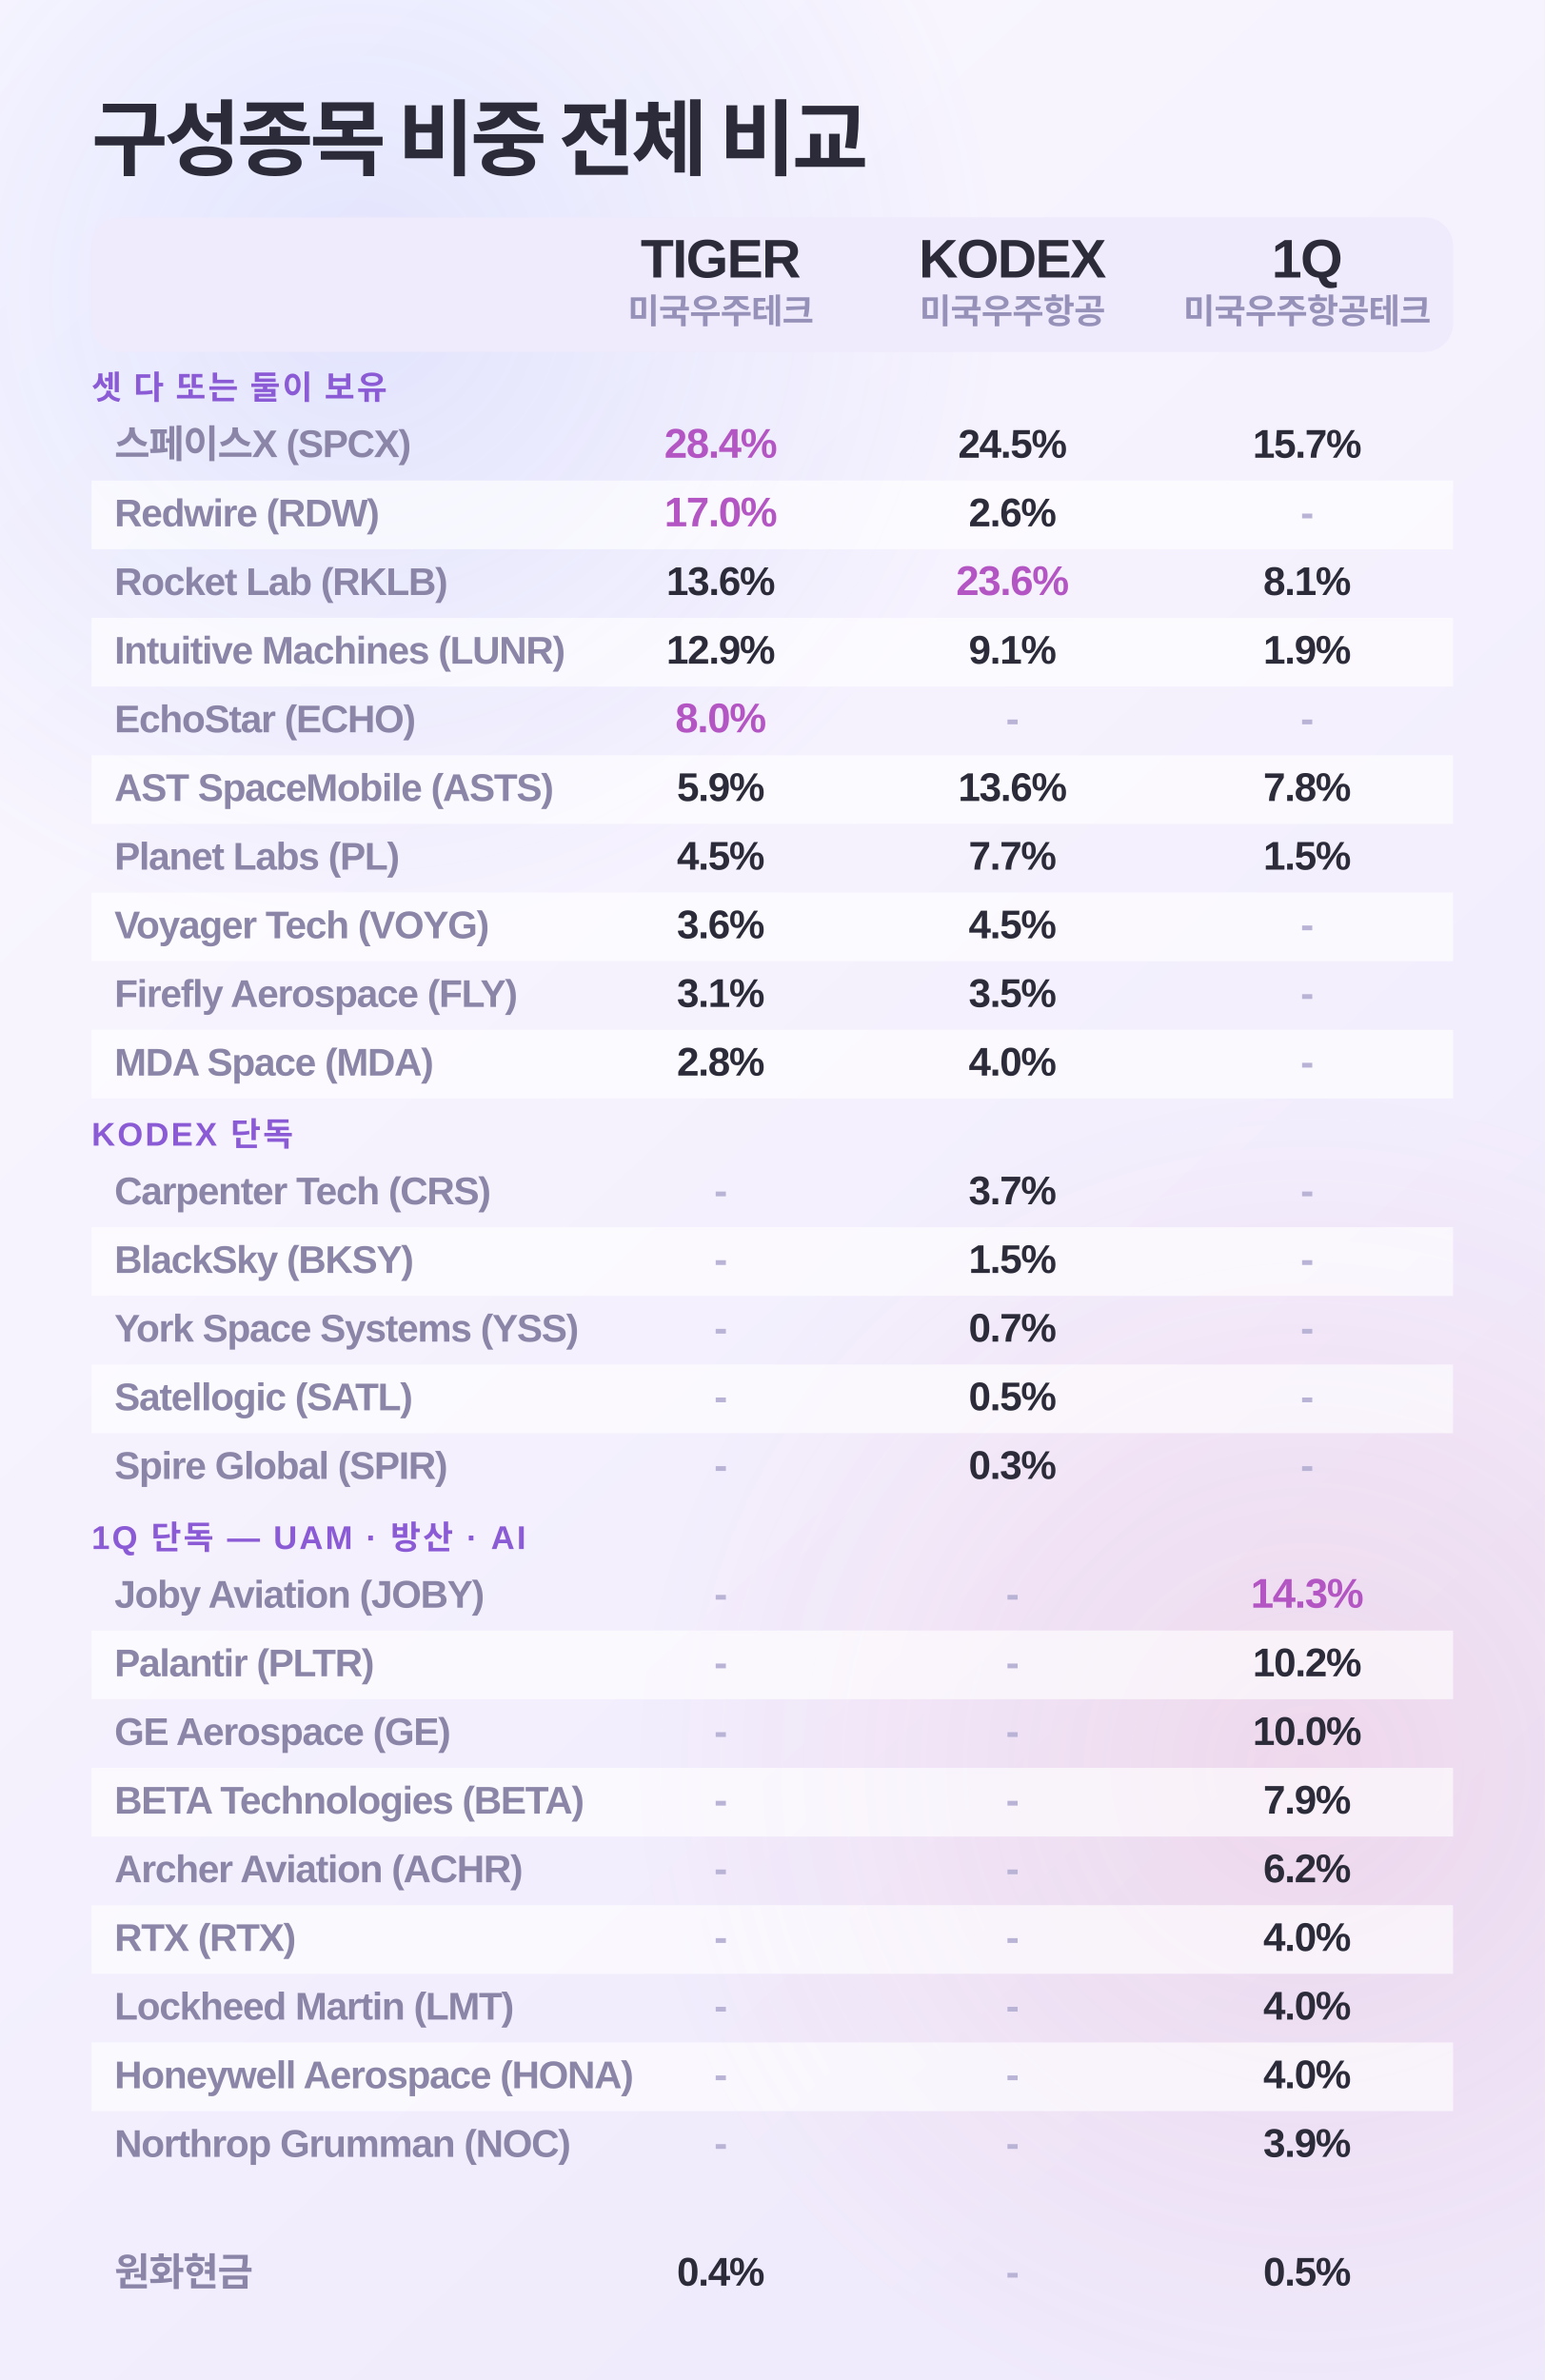
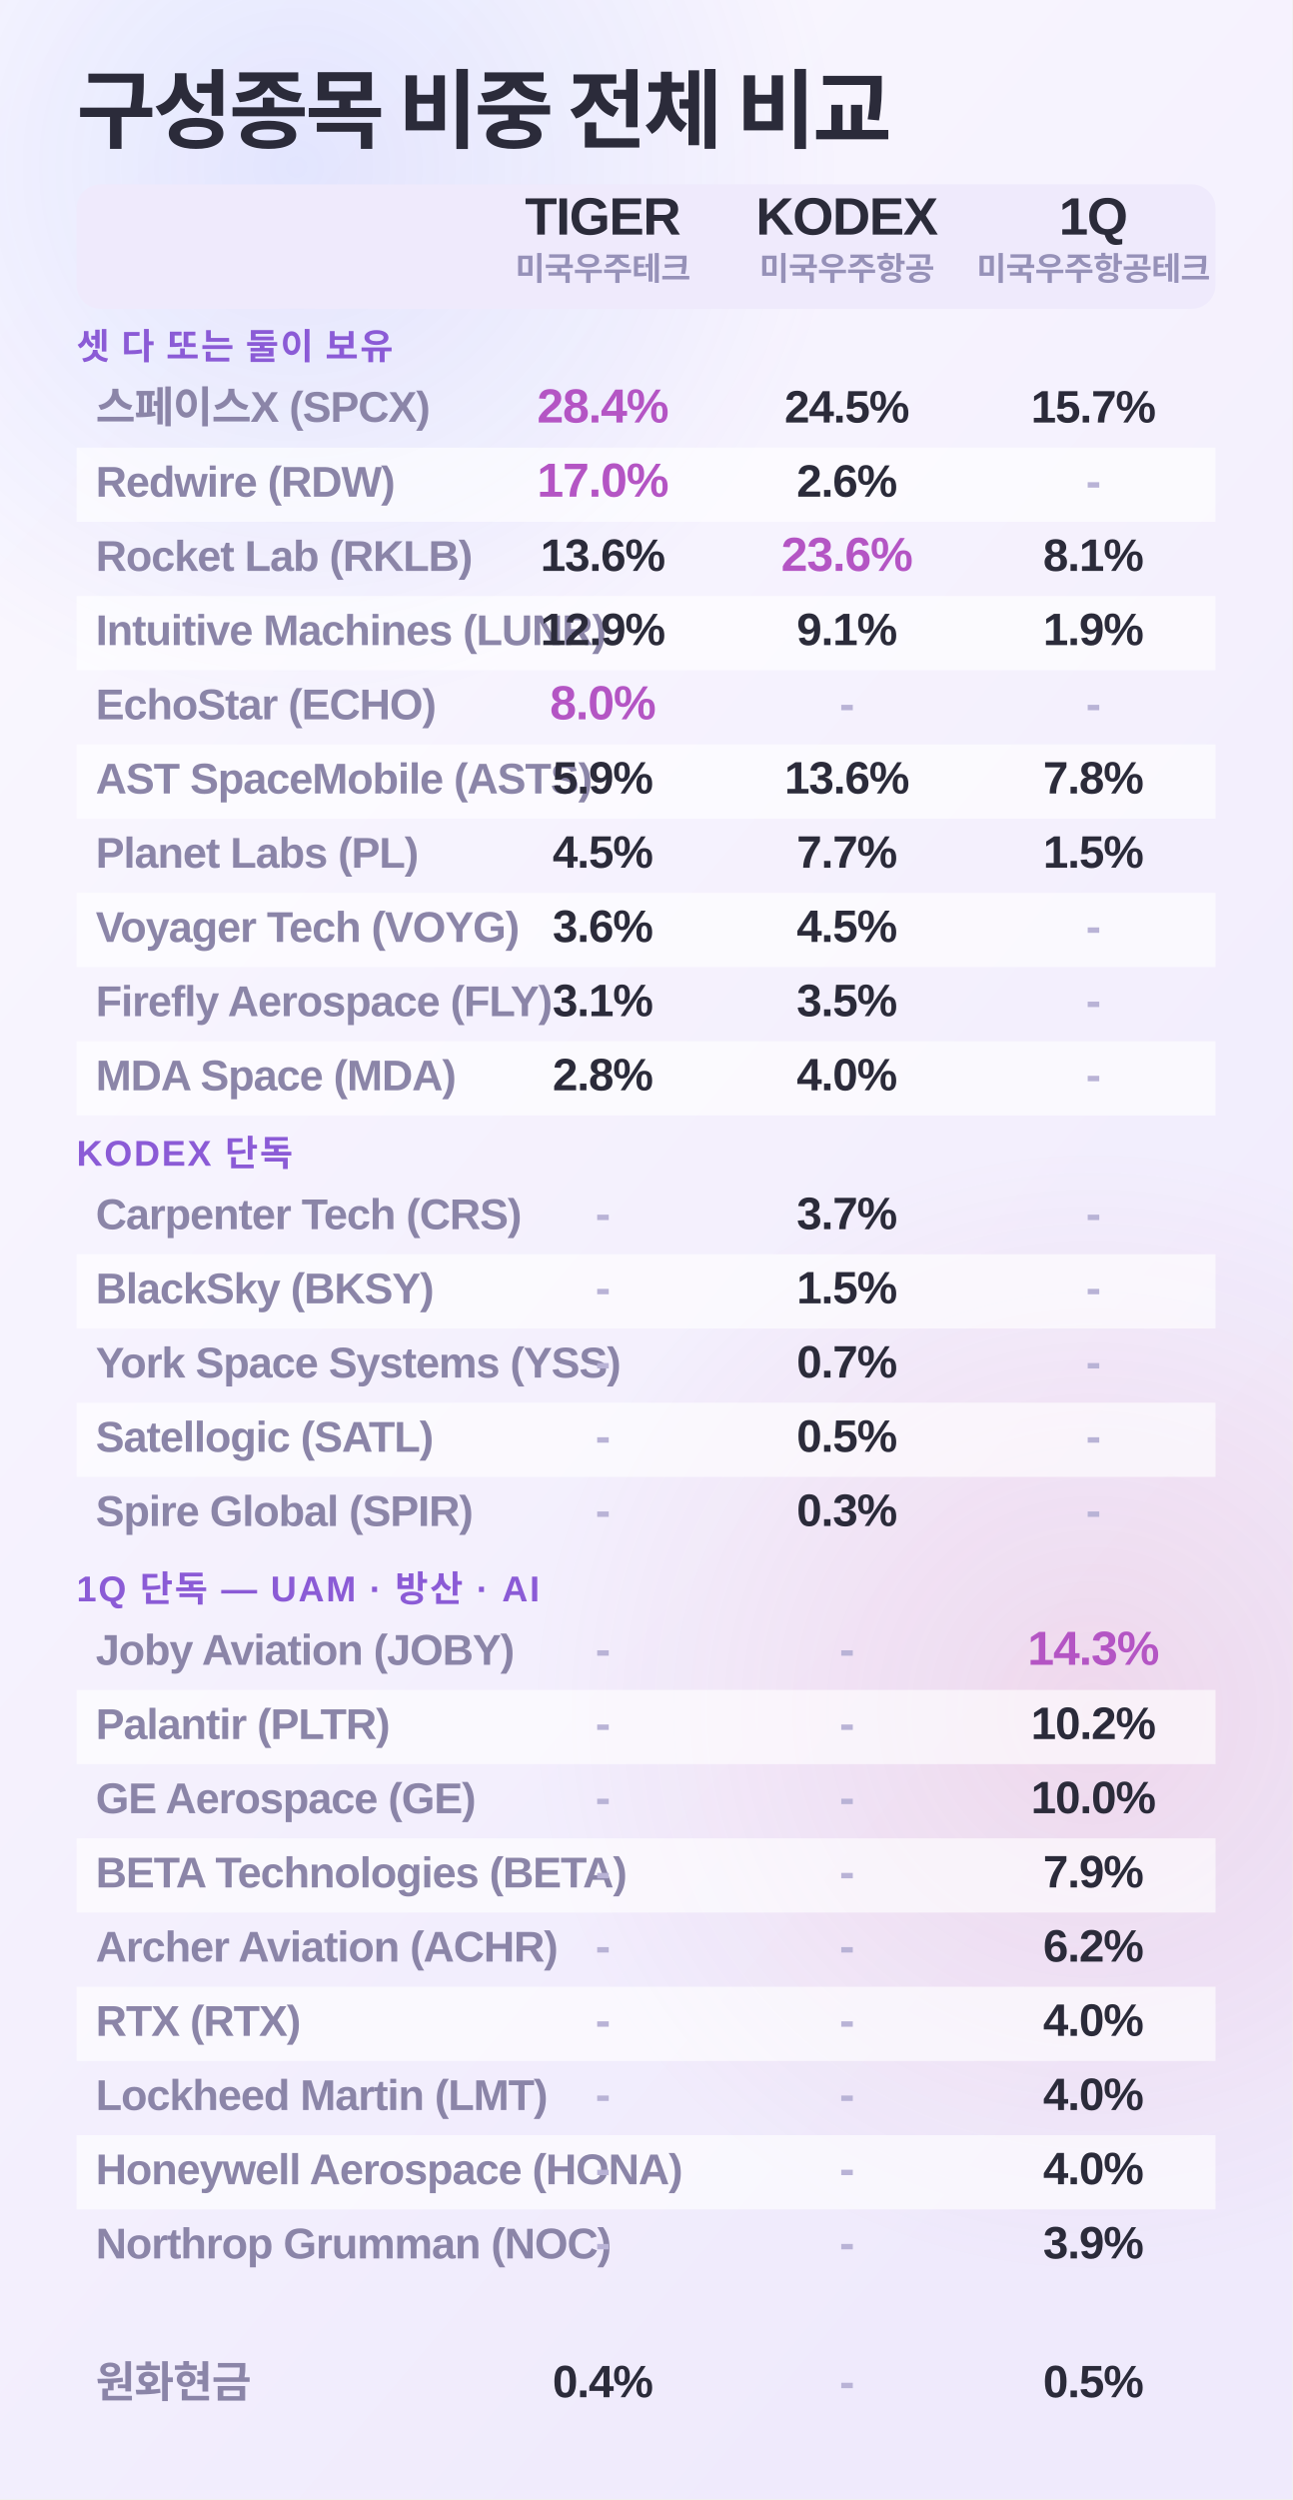
- <svg xmlns="http://www.w3.org/2000/svg" width="1080" height="1664" viewBox="0 0 1080 1664" role="img">
+ <svg xmlns="http://www.w3.org/2000/svg" width="1080" height="2088" viewBox="0 0 1080 2088" role="img">
  <defs>
    <linearGradient id="bg" x1="0" y1="0" x2="0.6" y2="1">
      <stop offset="0" stop-color="#FBF9FF" />
      <stop offset="1" stop-color="#EFEAFC" />
    </linearGradient>
    <linearGradient id="line" x1="0" y1="0" x2="1" y2="0">
      <stop offset="0" stop-color="#4A6CF7" />
      <stop offset="0.5" stop-color="#B455C4" />
      <stop offset="1" stop-color="#E0568A" />
    </linearGradient>
    <radialGradient id="m1" cx="0.5" cy="0.5" r="0.5">
      <stop offset="0" stop-color="#4A6CF7" stop-opacity="0.13" />
      <stop offset="1" stop-color="#4A6CF7" stop-opacity="0" />
    </radialGradient>
    <radialGradient id="m2" cx="0.5" cy="0.5" r="0.5">
      <stop offset="0" stop-color="#E0568A" stop-opacity="0.13" />
      <stop offset="1" stop-color="#E0568A" stop-opacity="0" />
    </radialGradient>
  </defs>
-   <rect width="1080" height="1664" fill="url(#bg)" />
-   <rect x="-205" y="-250" width="907" height="907" fill="url(#m1)" />
-   <rect x="443" y="765" width="940" height="940" fill="url(#m2)" />
+   <rect width="1080" height="2088" fill="url(#bg)" />
+   <rect x="-205" y="-313" width="907" height="907" fill="url(#m1)" />
+   <rect x="443" y="960" width="940" height="940" fill="url(#m2)" />
  <g font-family="Pretendard, Poppins, Arial, sans-serif">
-     <text x="64" y="118" font-size="58" font-weight="700" letter-spacing="-2.5" fill="#2B2B3A">구성종목 비중 전체 비교</text>
-     <rect x="64" y="152" width="952" height="94" rx="20" fill="#EFEAFC" />
-     <text x="504" y="194" text-anchor="middle" font-size="38" font-weight="700" letter-spacing="-1" fill="#2B2B3A">TIGER</text>
-     <text x="504" y="226" text-anchor="middle" font-size="24" font-weight="600" letter-spacing="-0.5" fill="#9691B8">미국우주테크</text>
-     <text x="708" y="194" text-anchor="middle" font-size="38" font-weight="700" letter-spacing="-1" fill="#2B2B3A">KODEX</text>
-     <text x="708" y="226" text-anchor="middle" font-size="24" font-weight="600" letter-spacing="-0.5" fill="#9691B8">미국우주항공</text>
-     <text x="914" y="194" text-anchor="middle" font-size="38" font-weight="700" letter-spacing="-1" fill="#2B2B3A">1Q</text>
-     <text x="914" y="226" text-anchor="middle" font-size="24" font-weight="600" letter-spacing="-0.5" fill="#9691B8">미국우주항공테크</text>
-     <text x="64" y="279" font-size="23" font-weight="700" letter-spacing="1.5" fill="#8B5BD6">셋 다 또는 둘이 보유</text>
-     <text x="80" y="320" font-size="27" font-weight="600" letter-spacing="-0.8" fill="#8B85A8">스페이스X (SPCX)</text>
-     <text x="504" y="320" text-anchor="middle" font-size="29" font-weight="700" letter-spacing="-0.8" fill="#B455C4">28.4%</text>
-     <text x="708" y="320" text-anchor="middle" font-size="28" font-weight="700" letter-spacing="-0.8" fill="#2B2B3A">24.5%</text>
-     <text x="914" y="320" text-anchor="middle" font-size="28" font-weight="700" letter-spacing="-0.8" fill="#2B2B3A">15.7%</text>
-     <rect x="64" y="336" width="952" height="48" fill="#FFFFFF" opacity="0.62" />
-     <text x="80" y="368" font-size="27" font-weight="600" letter-spacing="-0.8" fill="#8B85A8">Redwire (RDW)</text>
-     <text x="504" y="368" text-anchor="middle" font-size="29" font-weight="700" letter-spacing="-0.8" fill="#B455C4">17.0%</text>
-     <text x="708" y="368" text-anchor="middle" font-size="28" font-weight="700" letter-spacing="-0.8" fill="#2B2B3A">2.6%</text>
-     <text x="914" y="368" text-anchor="middle" font-size="28" font-weight="700" letter-spacing="-0.8" fill="#B9B3D6">-</text>
-     <text x="80" y="416" font-size="27" font-weight="600" letter-spacing="-0.8" fill="#8B85A8">Rocket Lab (RKLB)</text>
-     <text x="504" y="416" text-anchor="middle" font-size="28" font-weight="700" letter-spacing="-0.8" fill="#2B2B3A">13.6%</text>
-     <text x="708" y="416" text-anchor="middle" font-size="29" font-weight="700" letter-spacing="-0.8" fill="#B455C4">23.6%</text>
-     <text x="914" y="416" text-anchor="middle" font-size="28" font-weight="700" letter-spacing="-0.8" fill="#2B2B3A">8.1%</text>
-     <rect x="64" y="432" width="952" height="48" fill="#FFFFFF" opacity="0.62" />
-     <text x="80" y="464" font-size="27" font-weight="600" letter-spacing="-0.8" fill="#8B85A8">Intuitive Machines (LUNR)</text>
-     <text x="504" y="464" text-anchor="middle" font-size="28" font-weight="700" letter-spacing="-0.8" fill="#2B2B3A">12.9%</text>
-     <text x="708" y="464" text-anchor="middle" font-size="28" font-weight="700" letter-spacing="-0.8" fill="#2B2B3A">9.1%</text>
-     <text x="914" y="464" text-anchor="middle" font-size="28" font-weight="700" letter-spacing="-0.8" fill="#2B2B3A">1.9%</text>
-     <text x="80" y="512" font-size="27" font-weight="600" letter-spacing="-0.8" fill="#8B85A8">EchoStar (ECHO)</text>
-     <text x="504" y="512" text-anchor="middle" font-size="29" font-weight="700" letter-spacing="-0.8" fill="#B455C4">8.0%</text>
-     <text x="708" y="512" text-anchor="middle" font-size="28" font-weight="700" letter-spacing="-0.8" fill="#B9B3D6">-</text>
-     <text x="914" y="512" text-anchor="middle" font-size="28" font-weight="700" letter-spacing="-0.8" fill="#B9B3D6">-</text>
-     <rect x="64" y="528" width="952" height="48" fill="#FFFFFF" opacity="0.62" />
-     <text x="80" y="560" font-size="27" font-weight="600" letter-spacing="-0.8" fill="#8B85A8">AST SpaceMobile (ASTS)</text>
-     <text x="504" y="560" text-anchor="middle" font-size="28" font-weight="700" letter-spacing="-0.8" fill="#2B2B3A">5.9%</text>
-     <text x="708" y="560" text-anchor="middle" font-size="28" font-weight="700" letter-spacing="-0.8" fill="#2B2B3A">13.6%</text>
-     <text x="914" y="560" text-anchor="middle" font-size="28" font-weight="700" letter-spacing="-0.8" fill="#2B2B3A">7.8%</text>
-     <text x="80" y="608" font-size="27" font-weight="600" letter-spacing="-0.8" fill="#8B85A8">Planet Labs (PL)</text>
-     <text x="504" y="608" text-anchor="middle" font-size="28" font-weight="700" letter-spacing="-0.8" fill="#2B2B3A">4.5%</text>
-     <text x="708" y="608" text-anchor="middle" font-size="28" font-weight="700" letter-spacing="-0.8" fill="#2B2B3A">7.7%</text>
-     <text x="914" y="608" text-anchor="middle" font-size="28" font-weight="700" letter-spacing="-0.8" fill="#2B2B3A">1.5%</text>
-     <rect x="64" y="624" width="952" height="48" fill="#FFFFFF" opacity="0.62" />
-     <text x="80" y="656" font-size="27" font-weight="600" letter-spacing="-0.8" fill="#8B85A8">Voyager Tech (VOYG)</text>
-     <text x="504" y="656" text-anchor="middle" font-size="28" font-weight="700" letter-spacing="-0.8" fill="#2B2B3A">3.6%</text>
-     <text x="708" y="656" text-anchor="middle" font-size="28" font-weight="700" letter-spacing="-0.8" fill="#2B2B3A">4.5%</text>
-     <text x="914" y="656" text-anchor="middle" font-size="28" font-weight="700" letter-spacing="-0.8" fill="#B9B3D6">-</text>
-     <text x="80" y="704" font-size="27" font-weight="600" letter-spacing="-0.8" fill="#8B85A8">Firefly Aerospace (FLY)</text>
-     <text x="504" y="704" text-anchor="middle" font-size="28" font-weight="700" letter-spacing="-0.8" fill="#2B2B3A">3.1%</text>
-     <text x="708" y="704" text-anchor="middle" font-size="28" font-weight="700" letter-spacing="-0.8" fill="#2B2B3A">3.5%</text>
-     <text x="914" y="704" text-anchor="middle" font-size="28" font-weight="700" letter-spacing="-0.8" fill="#B9B3D6">-</text>
-     <rect x="64" y="720" width="952" height="48" fill="#FFFFFF" opacity="0.62" />
-     <text x="80" y="752" font-size="27" font-weight="600" letter-spacing="-0.8" fill="#8B85A8">MDA Space (MDA)</text>
-     <text x="504" y="752" text-anchor="middle" font-size="28" font-weight="700" letter-spacing="-0.8" fill="#2B2B3A">2.8%</text>
-     <text x="708" y="752" text-anchor="middle" font-size="28" font-weight="700" letter-spacing="-0.8" fill="#2B2B3A">4.0%</text>
-     <text x="914" y="752" text-anchor="middle" font-size="28" font-weight="700" letter-spacing="-0.8" fill="#B9B3D6">-</text>
-     <text x="64" y="801" font-size="23" font-weight="700" letter-spacing="1.5" fill="#8B5BD6">KODEX 단독</text>
-     <text x="80" y="842" font-size="27" font-weight="600" letter-spacing="-0.8" fill="#8B85A8">Carpenter Tech (CRS)</text>
-     <text x="504" y="842" text-anchor="middle" font-size="28" font-weight="700" letter-spacing="-0.8" fill="#B9B3D6">-</text>
-     <text x="708" y="842" text-anchor="middle" font-size="28" font-weight="700" letter-spacing="-0.8" fill="#2B2B3A">3.7%</text>
-     <text x="914" y="842" text-anchor="middle" font-size="28" font-weight="700" letter-spacing="-0.8" fill="#B9B3D6">-</text>
-     <rect x="64" y="858" width="952" height="48" fill="#FFFFFF" opacity="0.62" />
-     <text x="80" y="890" font-size="27" font-weight="600" letter-spacing="-0.8" fill="#8B85A8">BlackSky (BKSY)</text>
-     <text x="504" y="890" text-anchor="middle" font-size="28" font-weight="700" letter-spacing="-0.8" fill="#B9B3D6">-</text>
-     <text x="708" y="890" text-anchor="middle" font-size="28" font-weight="700" letter-spacing="-0.8" fill="#2B2B3A">1.5%</text>
-     <text x="914" y="890" text-anchor="middle" font-size="28" font-weight="700" letter-spacing="-0.8" fill="#B9B3D6">-</text>
-     <text x="80" y="938" font-size="27" font-weight="600" letter-spacing="-0.8" fill="#8B85A8">York Space Systems (YSS)</text>
-     <text x="504" y="938" text-anchor="middle" font-size="28" font-weight="700" letter-spacing="-0.8" fill="#B9B3D6">-</text>
-     <text x="708" y="938" text-anchor="middle" font-size="28" font-weight="700" letter-spacing="-0.8" fill="#2B2B3A">0.7%</text>
-     <text x="914" y="938" text-anchor="middle" font-size="28" font-weight="700" letter-spacing="-0.8" fill="#B9B3D6">-</text>
-     <rect x="64" y="954" width="952" height="48" fill="#FFFFFF" opacity="0.62" />
-     <text x="80" y="986" font-size="27" font-weight="600" letter-spacing="-0.8" fill="#8B85A8">Satellogic (SATL)</text>
-     <text x="504" y="986" text-anchor="middle" font-size="28" font-weight="700" letter-spacing="-0.8" fill="#B9B3D6">-</text>
-     <text x="708" y="986" text-anchor="middle" font-size="28" font-weight="700" letter-spacing="-0.8" fill="#2B2B3A">0.5%</text>
-     <text x="914" y="986" text-anchor="middle" font-size="28" font-weight="700" letter-spacing="-0.8" fill="#B9B3D6">-</text>
-     <text x="80" y="1034" font-size="27" font-weight="600" letter-spacing="-0.8" fill="#8B85A8">Spire Global (SPIR)</text>
-     <text x="504" y="1034" text-anchor="middle" font-size="28" font-weight="700" letter-spacing="-0.8" fill="#B9B3D6">-</text>
-     <text x="708" y="1034" text-anchor="middle" font-size="28" font-weight="700" letter-spacing="-0.8" fill="#2B2B3A">0.3%</text>
-     <text x="914" y="1034" text-anchor="middle" font-size="28" font-weight="700" letter-spacing="-0.8" fill="#B9B3D6">-</text>
-     <text x="64" y="1083" font-size="23" font-weight="700" letter-spacing="1.5" fill="#8B5BD6">1Q 단독 — UAM · 방산 · AI</text>
-     <text x="80" y="1124" font-size="27" font-weight="600" letter-spacing="-0.8" fill="#8B85A8">Joby Aviation (JOBY)</text>
-     <text x="504" y="1124" text-anchor="middle" font-size="28" font-weight="700" letter-spacing="-0.8" fill="#B9B3D6">-</text>
-     <text x="708" y="1124" text-anchor="middle" font-size="28" font-weight="700" letter-spacing="-0.8" fill="#B9B3D6">-</text>
-     <text x="914" y="1124" text-anchor="middle" font-size="29" font-weight="700" letter-spacing="-0.8" fill="#B455C4">14.3%</text>
-     <rect x="64" y="1140" width="952" height="48" fill="#FFFFFF" opacity="0.62" />
-     <text x="80" y="1172" font-size="27" font-weight="600" letter-spacing="-0.8" fill="#8B85A8">Palantir (PLTR)</text>
-     <text x="504" y="1172" text-anchor="middle" font-size="28" font-weight="700" letter-spacing="-0.8" fill="#B9B3D6">-</text>
-     <text x="708" y="1172" text-anchor="middle" font-size="28" font-weight="700" letter-spacing="-0.8" fill="#B9B3D6">-</text>
-     <text x="914" y="1172" text-anchor="middle" font-size="28" font-weight="700" letter-spacing="-0.8" fill="#2B2B3A">10.2%</text>
-     <text x="80" y="1220" font-size="27" font-weight="600" letter-spacing="-0.8" fill="#8B85A8">GE Aerospace (GE)</text>
-     <text x="504" y="1220" text-anchor="middle" font-size="28" font-weight="700" letter-spacing="-0.8" fill="#B9B3D6">-</text>
-     <text x="708" y="1220" text-anchor="middle" font-size="28" font-weight="700" letter-spacing="-0.8" fill="#B9B3D6">-</text>
-     <text x="914" y="1220" text-anchor="middle" font-size="28" font-weight="700" letter-spacing="-0.8" fill="#2B2B3A">10.0%</text>
-     <rect x="64" y="1236" width="952" height="48" fill="#FFFFFF" opacity="0.62" />
-     <text x="80" y="1268" font-size="27" font-weight="600" letter-spacing="-0.8" fill="#8B85A8">BETA Technologies (BETA)</text>
-     <text x="504" y="1268" text-anchor="middle" font-size="28" font-weight="700" letter-spacing="-0.8" fill="#B9B3D6">-</text>
-     <text x="708" y="1268" text-anchor="middle" font-size="28" font-weight="700" letter-spacing="-0.8" fill="#B9B3D6">-</text>
-     <text x="914" y="1268" text-anchor="middle" font-size="28" font-weight="700" letter-spacing="-0.8" fill="#2B2B3A">7.9%</text>
-     <text x="80" y="1316" font-size="27" font-weight="600" letter-spacing="-0.8" fill="#8B85A8">Archer Aviation (ACHR)</text>
-     <text x="504" y="1316" text-anchor="middle" font-size="28" font-weight="700" letter-spacing="-0.8" fill="#B9B3D6">-</text>
-     <text x="708" y="1316" text-anchor="middle" font-size="28" font-weight="700" letter-spacing="-0.8" fill="#B9B3D6">-</text>
-     <text x="914" y="1316" text-anchor="middle" font-size="28" font-weight="700" letter-spacing="-0.8" fill="#2B2B3A">6.2%</text>
-     <rect x="64" y="1332" width="952" height="48" fill="#FFFFFF" opacity="0.62" />
-     <text x="80" y="1364" font-size="27" font-weight="600" letter-spacing="-0.8" fill="#8B85A8">RTX (RTX)</text>
-     <text x="504" y="1364" text-anchor="middle" font-size="28" font-weight="700" letter-spacing="-0.8" fill="#B9B3D6">-</text>
-     <text x="708" y="1364" text-anchor="middle" font-size="28" font-weight="700" letter-spacing="-0.8" fill="#B9B3D6">-</text>
-     <text x="914" y="1364" text-anchor="middle" font-size="28" font-weight="700" letter-spacing="-0.8" fill="#2B2B3A">4.0%</text>
-     <text x="80" y="1412" font-size="27" font-weight="600" letter-spacing="-0.8" fill="#8B85A8">Lockheed Martin (LMT)</text>
-     <text x="504" y="1412" text-anchor="middle" font-size="28" font-weight="700" letter-spacing="-0.8" fill="#B9B3D6">-</text>
-     <text x="708" y="1412" text-anchor="middle" font-size="28" font-weight="700" letter-spacing="-0.8" fill="#B9B3D6">-</text>
-     <text x="914" y="1412" text-anchor="middle" font-size="28" font-weight="700" letter-spacing="-0.8" fill="#2B2B3A">4.0%</text>
-     <rect x="64" y="1428" width="952" height="48" fill="#FFFFFF" opacity="0.62" />
-     <text x="80" y="1460" font-size="27" font-weight="600" letter-spacing="-0.8" fill="#8B85A8">Honeywell Aerospace (HONA)</text>
-     <text x="504" y="1460" text-anchor="middle" font-size="28" font-weight="700" letter-spacing="-0.8" fill="#B9B3D6">-</text>
-     <text x="708" y="1460" text-anchor="middle" font-size="28" font-weight="700" letter-spacing="-0.8" fill="#B9B3D6">-</text>
-     <text x="914" y="1460" text-anchor="middle" font-size="28" font-weight="700" letter-spacing="-0.8" fill="#2B2B3A">4.0%</text>
-     <text x="80" y="1508" font-size="27" font-weight="600" letter-spacing="-0.8" fill="#8B85A8">Northrop Grumman (NOC)</text>
-     <text x="504" y="1508" text-anchor="middle" font-size="28" font-weight="700" letter-spacing="-0.8" fill="#B9B3D6">-</text>
-     <text x="708" y="1508" text-anchor="middle" font-size="28" font-weight="700" letter-spacing="-0.8" fill="#B9B3D6">-</text>
-     <text x="914" y="1508" text-anchor="middle" font-size="28" font-weight="700" letter-spacing="-0.8" fill="#2B2B3A">3.9%</text>
-     <text x="64" y="1557" font-size="23" font-weight="700" letter-spacing="1.5" fill="#8B5BD6" />
-     <text x="80" y="1598" font-size="27" font-weight="600" letter-spacing="-0.8" fill="#8B85A8">원화현금</text>
-     <text x="504" y="1598" text-anchor="middle" font-size="28" font-weight="700" letter-spacing="-0.8" fill="#2B2B3A">0.4%</text>
-     <text x="708" y="1598" text-anchor="middle" font-size="28" font-weight="700" letter-spacing="-0.8" fill="#B9B3D6">-</text>
-     <text x="914" y="1598" text-anchor="middle" font-size="28" font-weight="700" letter-spacing="-0.8" fill="#2B2B3A">0.5%</text>
+     <text x="64" y="118" font-size="72" font-weight="700" letter-spacing="-2.5" fill="#2B2B3A">구성종목 비중 전체 비교</text>
+     <rect x="64" y="154" width="952" height="104" rx="20" fill="#EFEAFC" />
+     <text x="504" y="196" text-anchor="middle" font-size="44" font-weight="700" letter-spacing="-1" fill="#2B2B3A">TIGER</text>
+     <text x="504" y="234" text-anchor="middle" font-size="27" font-weight="600" letter-spacing="-0.5" fill="#9691B8">미국우주테크</text>
+     <text x="708" y="196" text-anchor="middle" font-size="44" font-weight="700" letter-spacing="-1" fill="#2B2B3A">KODEX</text>
+     <text x="708" y="234" text-anchor="middle" font-size="27" font-weight="600" letter-spacing="-0.5" fill="#9691B8">미국우주항공</text>
+     <text x="914" y="196" text-anchor="middle" font-size="44" font-weight="700" letter-spacing="-1" fill="#2B2B3A">1Q</text>
+     <text x="914" y="234" text-anchor="middle" font-size="27" font-weight="600" letter-spacing="-0.5" fill="#9691B8">미국우주항공테크</text>
+     <text x="64" y="300" font-size="30" font-weight="700" letter-spacing="1.5" fill="#8B5BD6">셋 다 또는 둘이 보유</text>
+     <text x="80" y="353" font-size="36" font-weight="600" letter-spacing="-0.8" fill="#8B85A8">스페이스X (SPCX)</text>
+     <text x="504" y="353" text-anchor="middle" font-size="40" font-weight="700" letter-spacing="-0.8" fill="#B455C4">28.4%</text>
+     <text x="708" y="353" text-anchor="middle" font-size="38" font-weight="700" letter-spacing="-0.8" fill="#2B2B3A">24.5%</text>
+     <text x="914" y="353" text-anchor="middle" font-size="38" font-weight="700" letter-spacing="-0.8" fill="#2B2B3A">15.7%</text>
+     <rect x="64" y="374" width="952" height="62" fill="#FFFFFF" opacity="0.62" />
+     <text x="80" y="415" font-size="36" font-weight="600" letter-spacing="-0.8" fill="#8B85A8">Redwire (RDW)</text>
+     <text x="504" y="415" text-anchor="middle" font-size="40" font-weight="700" letter-spacing="-0.8" fill="#B455C4">17.0%</text>
+     <text x="708" y="415" text-anchor="middle" font-size="38" font-weight="700" letter-spacing="-0.8" fill="#2B2B3A">2.6%</text>
+     <text x="914" y="415" text-anchor="middle" font-size="38" font-weight="700" letter-spacing="-0.8" fill="#B9B3D6">-</text>
+     <text x="80" y="477" font-size="36" font-weight="600" letter-spacing="-0.8" fill="#8B85A8">Rocket Lab (RKLB)</text>
+     <text x="504" y="477" text-anchor="middle" font-size="38" font-weight="700" letter-spacing="-0.8" fill="#2B2B3A">13.6%</text>
+     <text x="708" y="477" text-anchor="middle" font-size="40" font-weight="700" letter-spacing="-0.8" fill="#B455C4">23.6%</text>
+     <text x="914" y="477" text-anchor="middle" font-size="38" font-weight="700" letter-spacing="-0.8" fill="#2B2B3A">8.1%</text>
+     <rect x="64" y="498" width="952" height="62" fill="#FFFFFF" opacity="0.62" />
+     <text x="80" y="539" font-size="36" font-weight="600" letter-spacing="-0.8" fill="#8B85A8">Intuitive Machines (LUNR)</text>
+     <text x="504" y="539" text-anchor="middle" font-size="38" font-weight="700" letter-spacing="-0.8" fill="#2B2B3A">12.9%</text>
+     <text x="708" y="539" text-anchor="middle" font-size="38" font-weight="700" letter-spacing="-0.8" fill="#2B2B3A">9.1%</text>
+     <text x="914" y="539" text-anchor="middle" font-size="38" font-weight="700" letter-spacing="-0.8" fill="#2B2B3A">1.9%</text>
+     <text x="80" y="601" font-size="36" font-weight="600" letter-spacing="-0.8" fill="#8B85A8">EchoStar (ECHO)</text>
+     <text x="504" y="601" text-anchor="middle" font-size="40" font-weight="700" letter-spacing="-0.8" fill="#B455C4">8.0%</text>
+     <text x="708" y="601" text-anchor="middle" font-size="38" font-weight="700" letter-spacing="-0.8" fill="#B9B3D6">-</text>
+     <text x="914" y="601" text-anchor="middle" font-size="38" font-weight="700" letter-spacing="-0.8" fill="#B9B3D6">-</text>
+     <rect x="64" y="622" width="952" height="62" fill="#FFFFFF" opacity="0.62" />
+     <text x="80" y="663" font-size="36" font-weight="600" letter-spacing="-0.8" fill="#8B85A8">AST SpaceMobile (ASTS)</text>
+     <text x="504" y="663" text-anchor="middle" font-size="38" font-weight="700" letter-spacing="-0.8" fill="#2B2B3A">5.9%</text>
+     <text x="708" y="663" text-anchor="middle" font-size="38" font-weight="700" letter-spacing="-0.8" fill="#2B2B3A">13.6%</text>
+     <text x="914" y="663" text-anchor="middle" font-size="38" font-weight="700" letter-spacing="-0.8" fill="#2B2B3A">7.8%</text>
+     <text x="80" y="725" font-size="36" font-weight="600" letter-spacing="-0.8" fill="#8B85A8">Planet Labs (PL)</text>
+     <text x="504" y="725" text-anchor="middle" font-size="38" font-weight="700" letter-spacing="-0.8" fill="#2B2B3A">4.5%</text>
+     <text x="708" y="725" text-anchor="middle" font-size="38" font-weight="700" letter-spacing="-0.8" fill="#2B2B3A">7.7%</text>
+     <text x="914" y="725" text-anchor="middle" font-size="38" font-weight="700" letter-spacing="-0.8" fill="#2B2B3A">1.5%</text>
+     <rect x="64" y="746" width="952" height="62" fill="#FFFFFF" opacity="0.62" />
+     <text x="80" y="787" font-size="36" font-weight="600" letter-spacing="-0.8" fill="#8B85A8">Voyager Tech (VOYG)</text>
+     <text x="504" y="787" text-anchor="middle" font-size="38" font-weight="700" letter-spacing="-0.8" fill="#2B2B3A">3.6%</text>
+     <text x="708" y="787" text-anchor="middle" font-size="38" font-weight="700" letter-spacing="-0.8" fill="#2B2B3A">4.5%</text>
+     <text x="914" y="787" text-anchor="middle" font-size="38" font-weight="700" letter-spacing="-0.8" fill="#B9B3D6">-</text>
+     <text x="80" y="849" font-size="36" font-weight="600" letter-spacing="-0.8" fill="#8B85A8">Firefly Aerospace (FLY)</text>
+     <text x="504" y="849" text-anchor="middle" font-size="38" font-weight="700" letter-spacing="-0.8" fill="#2B2B3A">3.1%</text>
+     <text x="708" y="849" text-anchor="middle" font-size="38" font-weight="700" letter-spacing="-0.8" fill="#2B2B3A">3.5%</text>
+     <text x="914" y="849" text-anchor="middle" font-size="38" font-weight="700" letter-spacing="-0.8" fill="#B9B3D6">-</text>
+     <rect x="64" y="870" width="952" height="62" fill="#FFFFFF" opacity="0.62" />
+     <text x="80" y="911" font-size="36" font-weight="600" letter-spacing="-0.8" fill="#8B85A8">MDA Space (MDA)</text>
+     <text x="504" y="911" text-anchor="middle" font-size="38" font-weight="700" letter-spacing="-0.8" fill="#2B2B3A">2.8%</text>
+     <text x="708" y="911" text-anchor="middle" font-size="38" font-weight="700" letter-spacing="-0.8" fill="#2B2B3A">4.0%</text>
+     <text x="914" y="911" text-anchor="middle" font-size="38" font-weight="700" letter-spacing="-0.8" fill="#B9B3D6">-</text>
+     <text x="64" y="974" font-size="30" font-weight="700" letter-spacing="1.5" fill="#8B5BD6">KODEX 단독</text>
+     <text x="80" y="1027" font-size="36" font-weight="600" letter-spacing="-0.8" fill="#8B85A8">Carpenter Tech (CRS)</text>
+     <text x="504" y="1027" text-anchor="middle" font-size="38" font-weight="700" letter-spacing="-0.8" fill="#B9B3D6">-</text>
+     <text x="708" y="1027" text-anchor="middle" font-size="38" font-weight="700" letter-spacing="-0.8" fill="#2B2B3A">3.7%</text>
+     <text x="914" y="1027" text-anchor="middle" font-size="38" font-weight="700" letter-spacing="-0.8" fill="#B9B3D6">-</text>
+     <rect x="64" y="1048" width="952" height="62" fill="#FFFFFF" opacity="0.62" />
+     <text x="80" y="1089" font-size="36" font-weight="600" letter-spacing="-0.8" fill="#8B85A8">BlackSky (BKSY)</text>
+     <text x="504" y="1089" text-anchor="middle" font-size="38" font-weight="700" letter-spacing="-0.8" fill="#B9B3D6">-</text>
+     <text x="708" y="1089" text-anchor="middle" font-size="38" font-weight="700" letter-spacing="-0.8" fill="#2B2B3A">1.5%</text>
+     <text x="914" y="1089" text-anchor="middle" font-size="38" font-weight="700" letter-spacing="-0.8" fill="#B9B3D6">-</text>
+     <text x="80" y="1151" font-size="36" font-weight="600" letter-spacing="-0.8" fill="#8B85A8">York Space Systems (YSS)</text>
+     <text x="504" y="1151" text-anchor="middle" font-size="38" font-weight="700" letter-spacing="-0.8" fill="#B9B3D6">-</text>
+     <text x="708" y="1151" text-anchor="middle" font-size="38" font-weight="700" letter-spacing="-0.8" fill="#2B2B3A">0.7%</text>
+     <text x="914" y="1151" text-anchor="middle" font-size="38" font-weight="700" letter-spacing="-0.8" fill="#B9B3D6">-</text>
+     <rect x="64" y="1172" width="952" height="62" fill="#FFFFFF" opacity="0.62" />
+     <text x="80" y="1213" font-size="36" font-weight="600" letter-spacing="-0.8" fill="#8B85A8">Satellogic (SATL)</text>
+     <text x="504" y="1213" text-anchor="middle" font-size="38" font-weight="700" letter-spacing="-0.8" fill="#B9B3D6">-</text>
+     <text x="708" y="1213" text-anchor="middle" font-size="38" font-weight="700" letter-spacing="-0.8" fill="#2B2B3A">0.5%</text>
+     <text x="914" y="1213" text-anchor="middle" font-size="38" font-weight="700" letter-spacing="-0.8" fill="#B9B3D6">-</text>
+     <text x="80" y="1275" font-size="36" font-weight="600" letter-spacing="-0.8" fill="#8B85A8">Spire Global (SPIR)</text>
+     <text x="504" y="1275" text-anchor="middle" font-size="38" font-weight="700" letter-spacing="-0.8" fill="#B9B3D6">-</text>
+     <text x="708" y="1275" text-anchor="middle" font-size="38" font-weight="700" letter-spacing="-0.8" fill="#2B2B3A">0.3%</text>
+     <text x="914" y="1275" text-anchor="middle" font-size="38" font-weight="700" letter-spacing="-0.8" fill="#B9B3D6">-</text>
+     <text x="64" y="1338" font-size="30" font-weight="700" letter-spacing="1.5" fill="#8B5BD6">1Q 단독 — UAM · 방산 · AI</text>
+     <text x="80" y="1391" font-size="36" font-weight="600" letter-spacing="-0.8" fill="#8B85A8">Joby Aviation (JOBY)</text>
+     <text x="504" y="1391" text-anchor="middle" font-size="38" font-weight="700" letter-spacing="-0.8" fill="#B9B3D6">-</text>
+     <text x="708" y="1391" text-anchor="middle" font-size="38" font-weight="700" letter-spacing="-0.8" fill="#B9B3D6">-</text>
+     <text x="914" y="1391" text-anchor="middle" font-size="40" font-weight="700" letter-spacing="-0.8" fill="#B455C4">14.3%</text>
+     <rect x="64" y="1412" width="952" height="62" fill="#FFFFFF" opacity="0.62" />
+     <text x="80" y="1453" font-size="36" font-weight="600" letter-spacing="-0.8" fill="#8B85A8">Palantir (PLTR)</text>
+     <text x="504" y="1453" text-anchor="middle" font-size="38" font-weight="700" letter-spacing="-0.8" fill="#B9B3D6">-</text>
+     <text x="708" y="1453" text-anchor="middle" font-size="38" font-weight="700" letter-spacing="-0.8" fill="#B9B3D6">-</text>
+     <text x="914" y="1453" text-anchor="middle" font-size="38" font-weight="700" letter-spacing="-0.8" fill="#2B2B3A">10.2%</text>
+     <text x="80" y="1515" font-size="36" font-weight="600" letter-spacing="-0.8" fill="#8B85A8">GE Aerospace (GE)</text>
+     <text x="504" y="1515" text-anchor="middle" font-size="38" font-weight="700" letter-spacing="-0.8" fill="#B9B3D6">-</text>
+     <text x="708" y="1515" text-anchor="middle" font-size="38" font-weight="700" letter-spacing="-0.8" fill="#B9B3D6">-</text>
+     <text x="914" y="1515" text-anchor="middle" font-size="38" font-weight="700" letter-spacing="-0.8" fill="#2B2B3A">10.0%</text>
+     <rect x="64" y="1536" width="952" height="62" fill="#FFFFFF" opacity="0.62" />
+     <text x="80" y="1577" font-size="36" font-weight="600" letter-spacing="-0.8" fill="#8B85A8">BETA Technologies (BETA)</text>
+     <text x="504" y="1577" text-anchor="middle" font-size="38" font-weight="700" letter-spacing="-0.8" fill="#B9B3D6">-</text>
+     <text x="708" y="1577" text-anchor="middle" font-size="38" font-weight="700" letter-spacing="-0.8" fill="#B9B3D6">-</text>
+     <text x="914" y="1577" text-anchor="middle" font-size="38" font-weight="700" letter-spacing="-0.8" fill="#2B2B3A">7.9%</text>
+     <text x="80" y="1639" font-size="36" font-weight="600" letter-spacing="-0.8" fill="#8B85A8">Archer Aviation (ACHR)</text>
+     <text x="504" y="1639" text-anchor="middle" font-size="38" font-weight="700" letter-spacing="-0.8" fill="#B9B3D6">-</text>
+     <text x="708" y="1639" text-anchor="middle" font-size="38" font-weight="700" letter-spacing="-0.8" fill="#B9B3D6">-</text>
+     <text x="914" y="1639" text-anchor="middle" font-size="38" font-weight="700" letter-spacing="-0.8" fill="#2B2B3A">6.2%</text>
+     <rect x="64" y="1660" width="952" height="62" fill="#FFFFFF" opacity="0.62" />
+     <text x="80" y="1701" font-size="36" font-weight="600" letter-spacing="-0.8" fill="#8B85A8">RTX (RTX)</text>
+     <text x="504" y="1701" text-anchor="middle" font-size="38" font-weight="700" letter-spacing="-0.8" fill="#B9B3D6">-</text>
+     <text x="708" y="1701" text-anchor="middle" font-size="38" font-weight="700" letter-spacing="-0.8" fill="#B9B3D6">-</text>
+     <text x="914" y="1701" text-anchor="middle" font-size="38" font-weight="700" letter-spacing="-0.8" fill="#2B2B3A">4.0%</text>
+     <text x="80" y="1763" font-size="36" font-weight="600" letter-spacing="-0.8" fill="#8B85A8">Lockheed Martin (LMT)</text>
+     <text x="504" y="1763" text-anchor="middle" font-size="38" font-weight="700" letter-spacing="-0.8" fill="#B9B3D6">-</text>
+     <text x="708" y="1763" text-anchor="middle" font-size="38" font-weight="700" letter-spacing="-0.8" fill="#B9B3D6">-</text>
+     <text x="914" y="1763" text-anchor="middle" font-size="38" font-weight="700" letter-spacing="-0.8" fill="#2B2B3A">4.0%</text>
+     <rect x="64" y="1784" width="952" height="62" fill="#FFFFFF" opacity="0.62" />
+     <text x="80" y="1825" font-size="36" font-weight="600" letter-spacing="-0.8" fill="#8B85A8">Honeywell Aerospace (HONA)</text>
+     <text x="504" y="1825" text-anchor="middle" font-size="38" font-weight="700" letter-spacing="-0.8" fill="#B9B3D6">-</text>
+     <text x="708" y="1825" text-anchor="middle" font-size="38" font-weight="700" letter-spacing="-0.8" fill="#B9B3D6">-</text>
+     <text x="914" y="1825" text-anchor="middle" font-size="38" font-weight="700" letter-spacing="-0.8" fill="#2B2B3A">4.0%</text>
+     <text x="80" y="1887" font-size="36" font-weight="600" letter-spacing="-0.8" fill="#8B85A8">Northrop Grumman (NOC)</text>
+     <text x="504" y="1887" text-anchor="middle" font-size="38" font-weight="700" letter-spacing="-0.8" fill="#B9B3D6">-</text>
+     <text x="708" y="1887" text-anchor="middle" font-size="38" font-weight="700" letter-spacing="-0.8" fill="#B9B3D6">-</text>
+     <text x="914" y="1887" text-anchor="middle" font-size="38" font-weight="700" letter-spacing="-0.8" fill="#2B2B3A">3.9%</text>
+     <text x="64" y="1950" font-size="30" font-weight="700" letter-spacing="1.5" fill="#8B5BD6" />
+     <text x="80" y="2003" font-size="36" font-weight="600" letter-spacing="-0.8" fill="#8B85A8">원화현금</text>
+     <text x="504" y="2003" text-anchor="middle" font-size="38" font-weight="700" letter-spacing="-0.8" fill="#2B2B3A">0.4%</text>
+     <text x="708" y="2003" text-anchor="middle" font-size="38" font-weight="700" letter-spacing="-0.8" fill="#B9B3D6">-</text>
+     <text x="914" y="2003" text-anchor="middle" font-size="38" font-weight="700" letter-spacing="-0.8" fill="#2B2B3A">0.5%</text>
  </g>
</svg>
